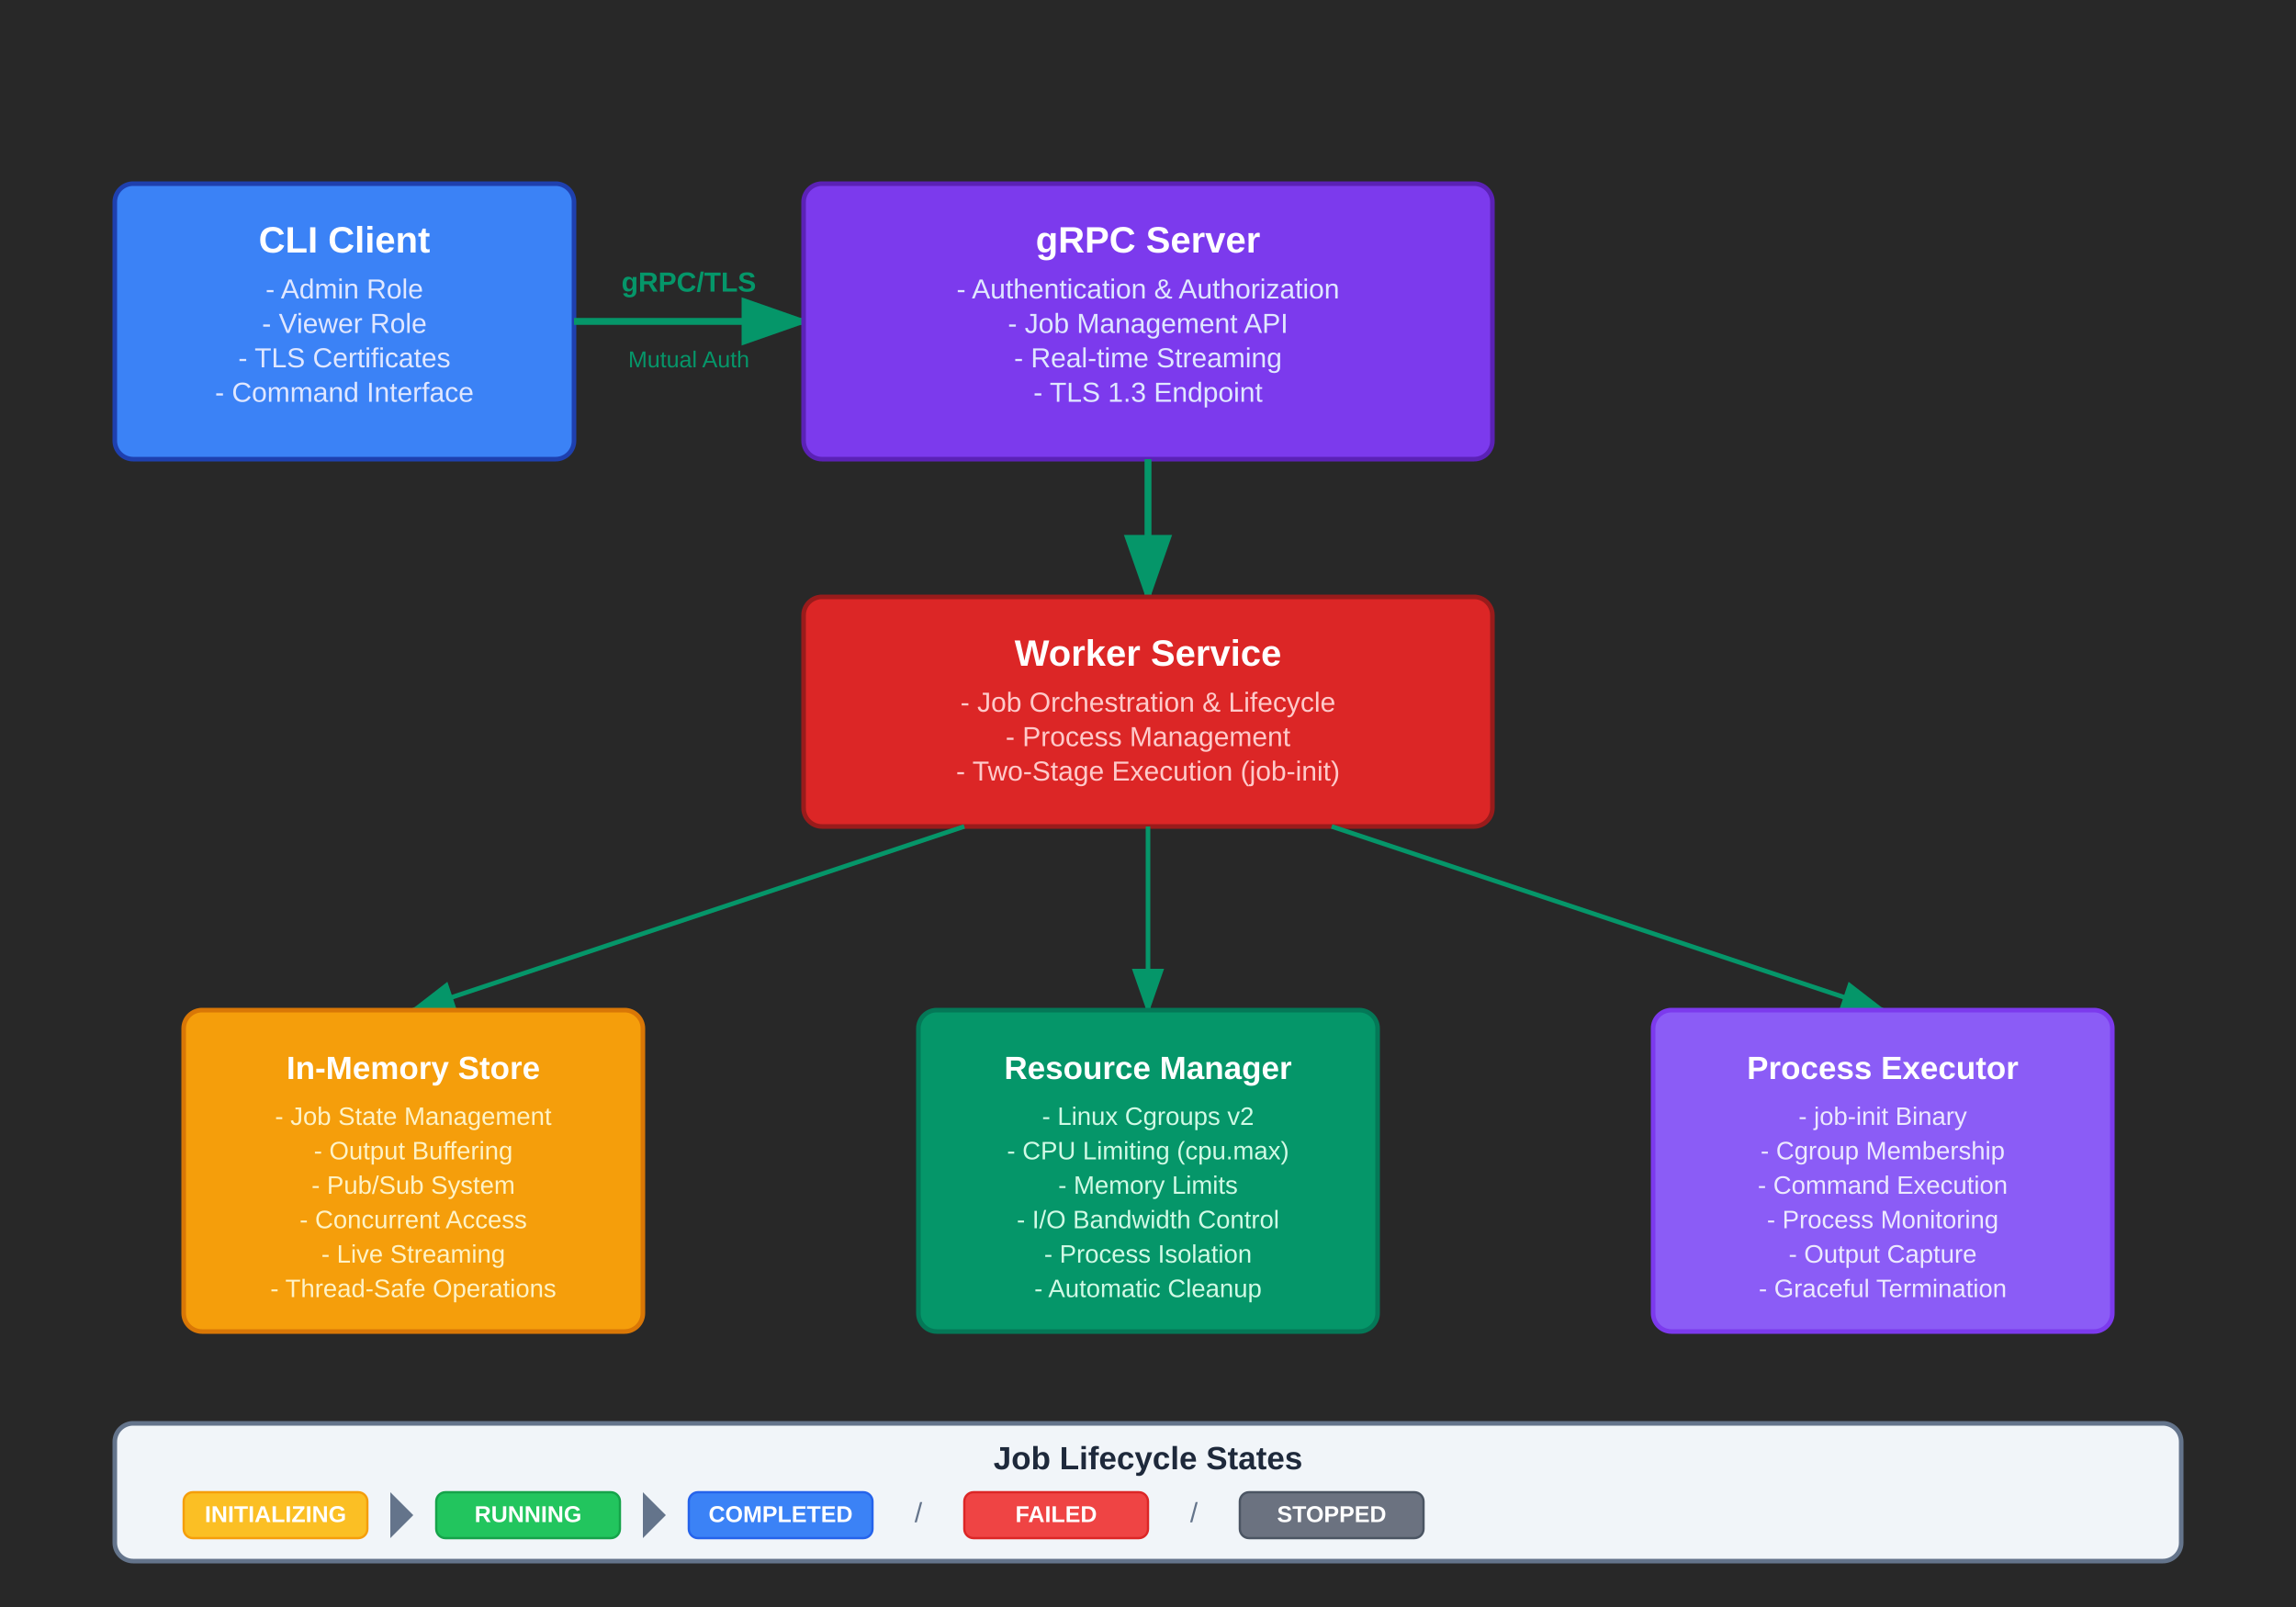
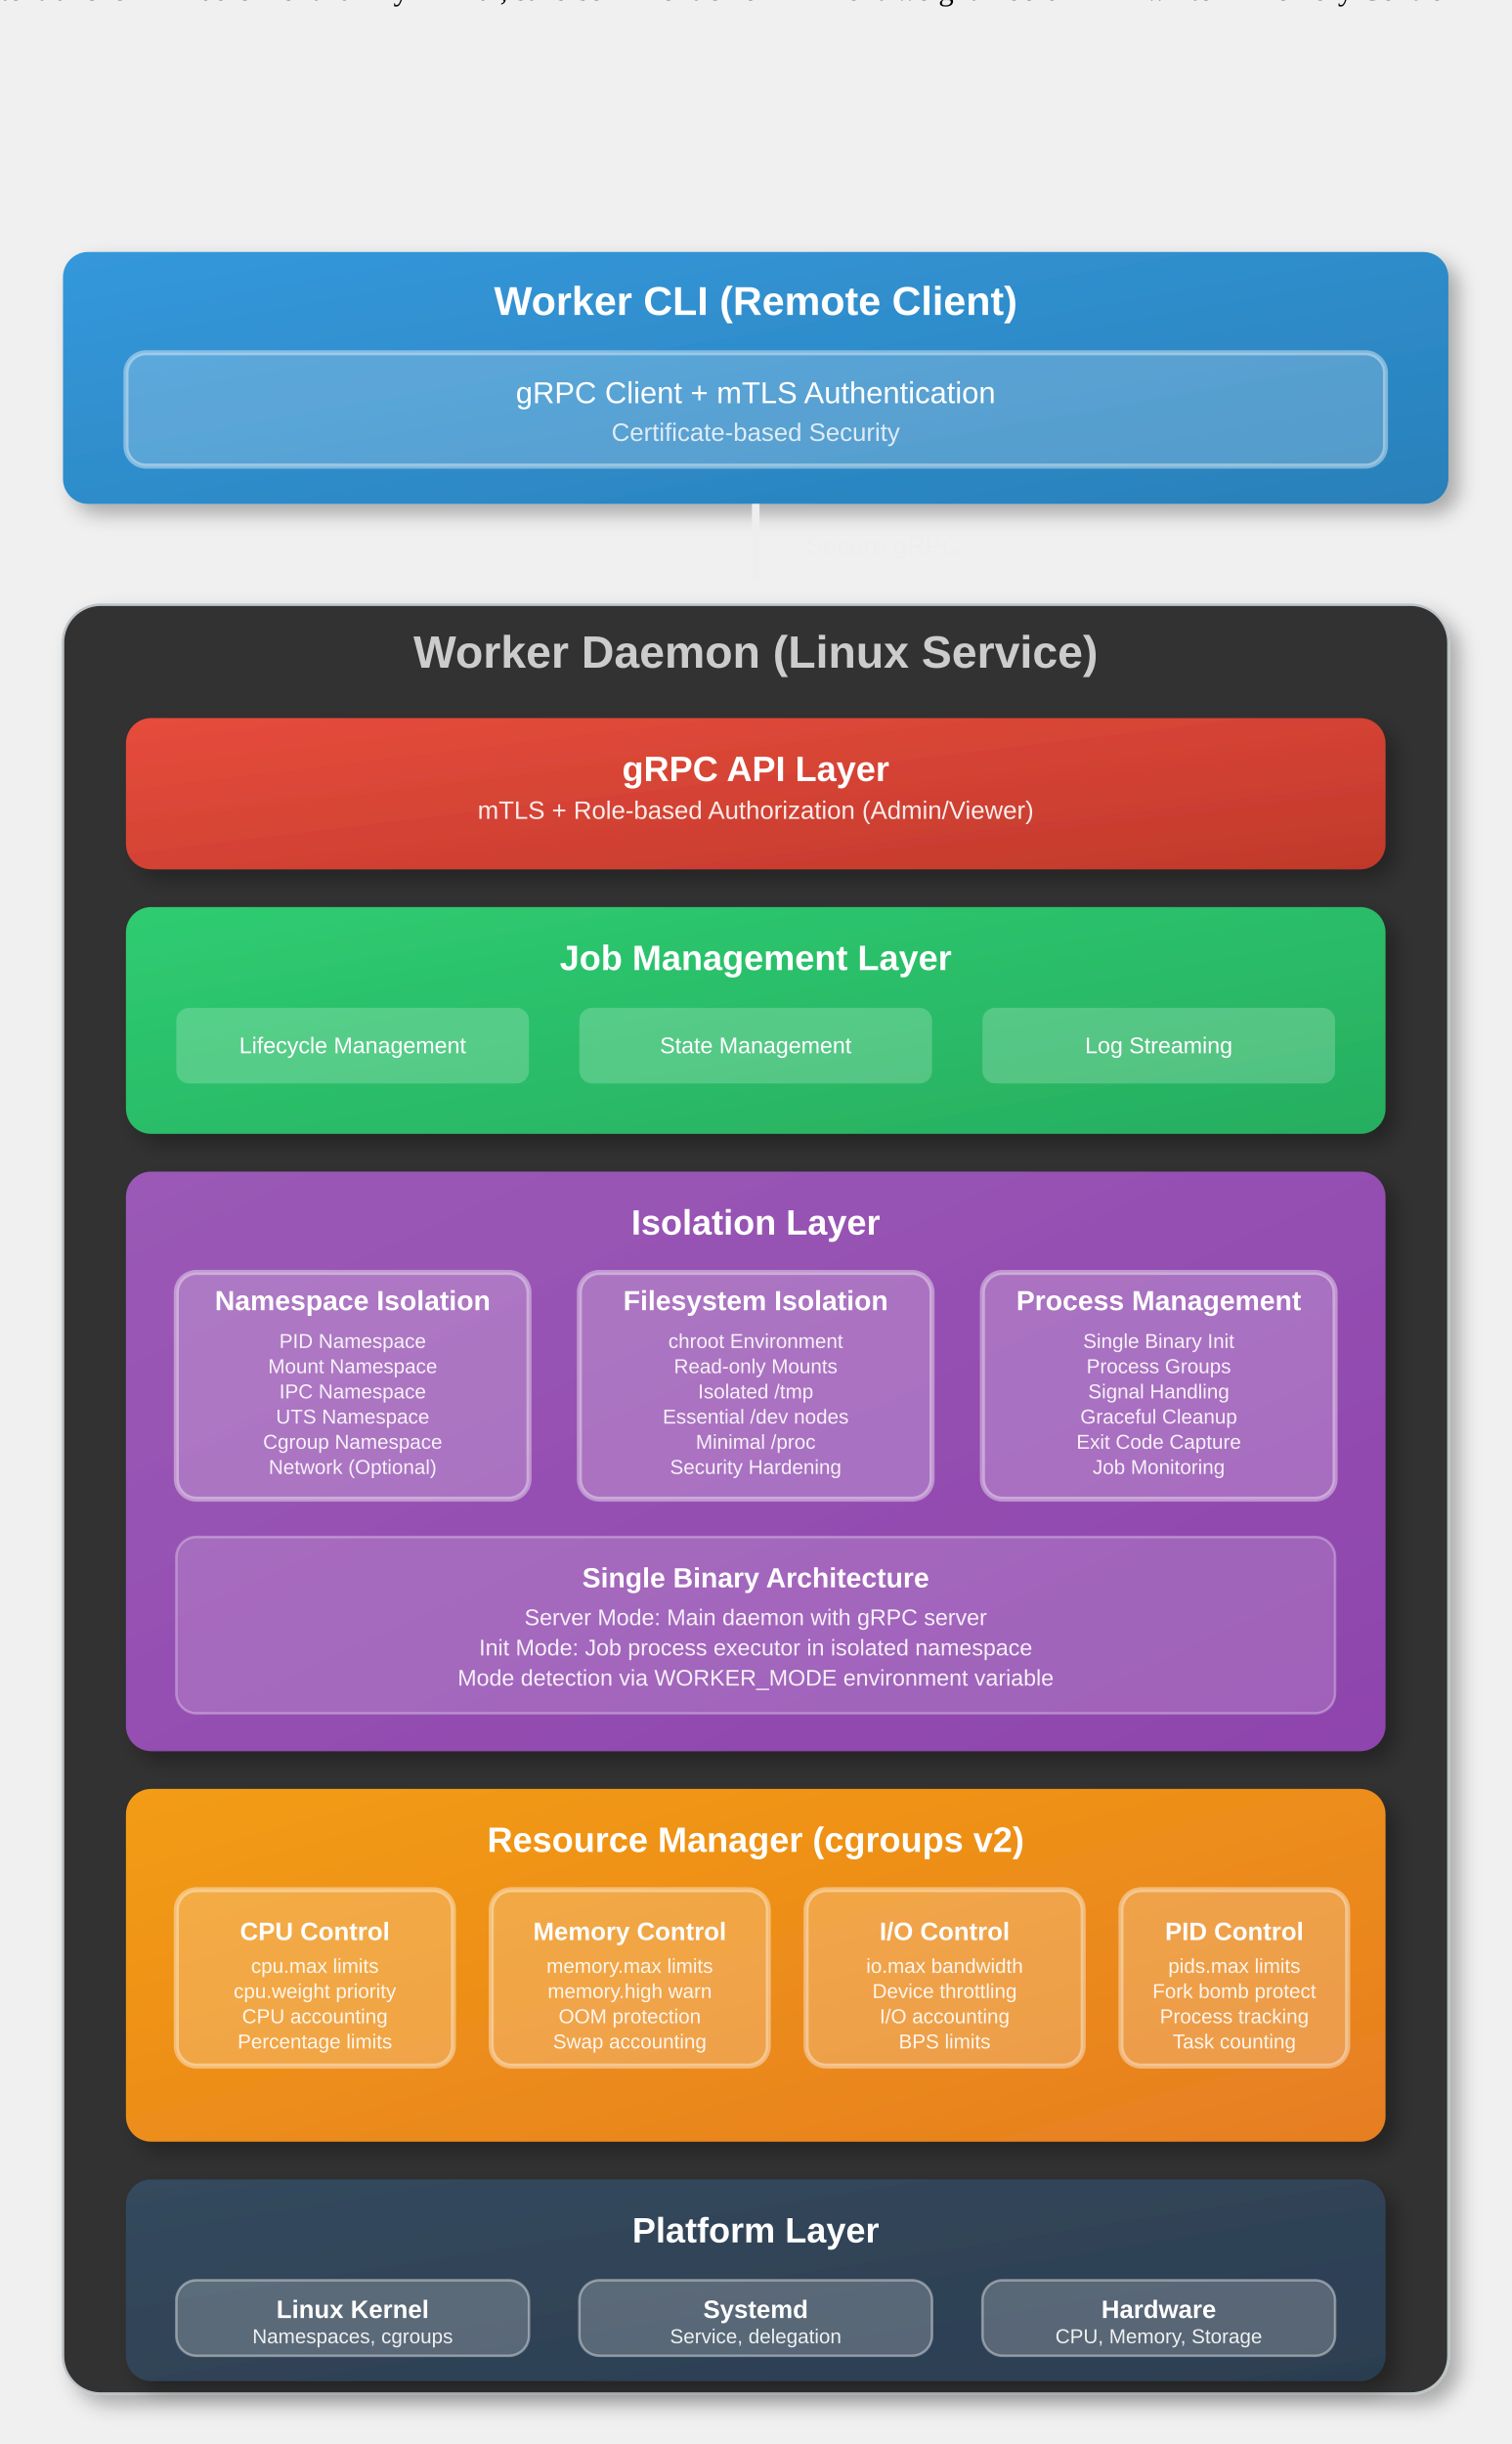
- <svg xmlns="http://www.w3.org/2000/svg" viewBox="0 0 1000 700">
-   <rect width="1000" height="700" fill="#282828" />
-   <g id="client-layer">
-     <rect x="50" y="80" width="200" height="120" rx="8" fill="#3b82f6" stroke="#1e40af" stroke-width="2" />
-     <text x="150" y="110" text-anchor="middle" font-family="Arial, sans-serif" font-size="16" font-weight="bold" fill="white">
-             CLI Client
-         </text>
-     <text x="150" y="130" text-anchor="middle" font-family="Arial, sans-serif" font-size="12" fill="#e0e7ff">
-             - Admin Role
-         </text>
-     <text x="150" y="145" text-anchor="middle" font-family="Arial, sans-serif" font-size="12" fill="#e0e7ff">
-             - Viewer Role
-         </text>
-     <text x="150" y="160" text-anchor="middle" font-family="Arial, sans-serif" font-size="12" fill="#e0e7ff">
-             - TLS Certificates
-         </text>
-     <text x="150" y="175" text-anchor="middle" font-family="Arial, sans-serif" font-size="12" fill="#e0e7ff">
-             - Command Interface
-         </text>
-   </g>
-   <g id="grpc-connection">
-     <line x1="250" y1="140" x2="350" y2="140" stroke="#059669" stroke-width="3" marker-end="url(#arrowhead)" />
-     <text x="300" y="127" text-anchor="middle" font-family="Arial, sans-serif" font-size="12" font-weight="bold" fill="#059669">
-             gRPC/TLS
-         </text>
-     <text x="300" y="160" text-anchor="middle" font-family="Arial, sans-serif" font-size="10" fill="#059669">
-             Mutual Auth
-         </text>
-   </g>
-   <g id="server-layer">
-     <rect x="350" y="80" width="300" height="120" rx="8" fill="#7c3aed" stroke="#5b21b6" stroke-width="2" />
-     <text x="500" y="110" text-anchor="middle" font-family="Arial, sans-serif" font-size="16" font-weight="bold" fill="white">
-             gRPC Server
-         </text>
-     <text x="500" y="130" text-anchor="middle" font-family="Arial, sans-serif" font-size="12" fill="#e0e7ff">
-             - Authentication &amp; Authorization
-         </text>
-     <text x="500" y="145" text-anchor="middle" font-family="Arial, sans-serif" font-size="12" fill="#e0e7ff">
-             - Job Management API
-         </text>
-     <text x="500" y="160" text-anchor="middle" font-family="Arial, sans-serif" font-size="12" fill="#e0e7ff">
-             - Real-time Streaming
-         </text>
-     <text x="500" y="175" text-anchor="middle" font-family="Arial, sans-serif" font-size="12" fill="#e0e7ff">
-             - TLS 1.3 Endpoint
-         </text>
-   </g>
-   <g id="service-connection">
-     <line x1="500" y1="200" x2="500" y2="260" stroke="#059669" stroke-width="3" marker-end="url(#arrowhead)" />
-   </g>
-   <g id="job-worker-service">
-     <rect x="350" y="260" width="300" height="100" rx="8" fill="#dc2626" stroke="#991b1b" stroke-width="2" />
-     <text x="500" y="290" text-anchor="middle" font-family="Arial, sans-serif" font-size="16" font-weight="bold" fill="white">
-             Worker Service
-         </text>
-     <text x="500" y="310" text-anchor="middle" font-family="Arial, sans-serif" font-size="12" fill="#fecaca">
-             - Job Orchestration &amp; Lifecycle
-         </text>
-     <text x="500" y="325" text-anchor="middle" font-family="Arial, sans-serif" font-size="12" fill="#fecaca">
-             - Process Management
-         </text>
-     <text x="500" y="340" text-anchor="middle" font-family="Arial, sans-serif" font-size="12" fill="#fecaca">
-             - Two-Stage Execution (job-init)
-         </text>
-   </g>
-   <g id="component-connections">
-     <line x1="420" y1="360" x2="180" y2="440" stroke="#059669" stroke-width="2" marker-end="url(#arrowhead)" />
-     <line x1="500" y1="360" x2="500" y2="440" stroke="#059669" stroke-width="2" marker-end="url(#arrowhead)" />
-     <line x1="580" y1="360" x2="820" y2="440" stroke="#059669" stroke-width="2" marker-end="url(#arrowhead)" />
-   </g>
-   <g id="components">
-     <rect x="80" y="440" width="200" height="140" rx="8" fill="#f59e0b" stroke="#d97706" stroke-width="2" />
-     <text x="180" y="470" text-anchor="middle" font-family="Arial, sans-serif" font-size="14" font-weight="bold" fill="white">
-             In-Memory Store
-         </text>
-     <text x="180" y="490" text-anchor="middle" font-family="Arial, sans-serif" font-size="11" fill="#fef3c7">
-             - Job State Management
-         </text>
-     <text x="180" y="505" text-anchor="middle" font-family="Arial, sans-serif" font-size="11" fill="#fef3c7">
-             - Output Buffering
-         </text>
-     <text x="180" y="520" text-anchor="middle" font-family="Arial, sans-serif" font-size="11" fill="#fef3c7">
-             - Pub/Sub System
-         </text>
-     <text x="180" y="535" text-anchor="middle" font-family="Arial, sans-serif" font-size="11" fill="#fef3c7">
-             - Concurrent Access
-         </text>
-     <text x="180" y="550" text-anchor="middle" font-family="Arial, sans-serif" font-size="11" fill="#fef3c7">
-             - Live Streaming
-         </text>
-     <text x="180" y="565" text-anchor="middle" font-family="Arial, sans-serif" font-size="11" fill="#fef3c7">
-             - Thread-Safe Operations
-         </text>
-     <rect x="400" y="440" width="200" height="140" rx="8" fill="#059669" stroke="#047857" stroke-width="2" />
-     <text x="500" y="470" text-anchor="middle" font-family="Arial, sans-serif" font-size="14" font-weight="bold" fill="white">
-             Resource Manager
-         </text>
-     <text x="500" y="490" text-anchor="middle" font-family="Arial, sans-serif" font-size="11" fill="#d1fae5">
-             - Linux Cgroups v2
-         </text>
-     <text x="500" y="505" text-anchor="middle" font-family="Arial, sans-serif" font-size="11" fill="#d1fae5">
-             - CPU Limiting (cpu.max)
-         </text>
-     <text x="500" y="520" text-anchor="middle" font-family="Arial, sans-serif" font-size="11" fill="#d1fae5">
-             - Memory Limits
-         </text>
-     <text x="500" y="535" text-anchor="middle" font-family="Arial, sans-serif" font-size="11" fill="#d1fae5">
-             - I/O Bandwidth Control
-         </text>
-     <text x="500" y="550" text-anchor="middle" font-family="Arial, sans-serif" font-size="11" fill="#d1fae5">
-             - Process Isolation
-         </text>
-     <text x="500" y="565" text-anchor="middle" font-family="Arial, sans-serif" font-size="11" fill="#d1fae5">
-             - Automatic Cleanup
-         </text>
-     <rect x="720" y="440" width="200" height="140" rx="8" fill="#8b5cf6" stroke="#7c3aed" stroke-width="2" />
-     <text x="820" y="470" text-anchor="middle" font-family="Arial, sans-serif" font-size="14" font-weight="bold" fill="white">
-             Process Executor
-         </text>
-     <text x="820" y="490" text-anchor="middle" font-family="Arial, sans-serif" font-size="11" fill="#ede9fe">
-             - job-init Binary
-         </text>
-     <text x="820" y="505" text-anchor="middle" font-family="Arial, sans-serif" font-size="11" fill="#ede9fe">
-             - Cgroup Membership
-         </text>
-     <text x="820" y="520" text-anchor="middle" font-family="Arial, sans-serif" font-size="11" fill="#ede9fe">
-             - Command Execution
-         </text>
-     <text x="820" y="535" text-anchor="middle" font-family="Arial, sans-serif" font-size="11" fill="#ede9fe">
-             - Process Monitoring
-         </text>
-     <text x="820" y="550" text-anchor="middle" font-family="Arial, sans-serif" font-size="11" fill="#ede9fe">
-             - Output Capture
-         </text>
-     <text x="820" y="565" text-anchor="middle" font-family="Arial, sans-serif" font-size="11" fill="#ede9fe">
-             - Graceful Termination
-         </text>
-   </g>
-   <g id="lifecycle">
-     <rect x="50" y="620" width="900" height="60" rx="8" fill="#f1f5f9" stroke="#64748b" stroke-width="2" />
-     <text x="500" y="640" text-anchor="middle" font-family="Arial, sans-serif" font-size="14" font-weight="bold" fill="#1e293b">
-             Job Lifecycle States
-         </text>
-     <g id="states">
-       <rect x="80" y="650" width="80" height="20" rx="4" fill="#fbbf24" stroke="#f59e0b" />
-       <text x="120" y="663" text-anchor="middle" font-family="Arial, sans-serif" font-size="10" font-weight="bold" fill="white">INITIALIZING
-             </text>
-       <polygon points="170,650 180,660 170,670" fill="#64748b" />
-       <rect x="190" y="650" width="80" height="20" rx="4" fill="#22c55e" stroke="#16a34a" />
-       <text x="230" y="663" text-anchor="middle" font-family="Arial, sans-serif" font-size="10" font-weight="bold" fill="white">RUNNING
-             </text>
-       <polygon points="280,650 290,660 280,670" fill="#64748b" />
-       <rect x="300" y="650" width="80" height="20" rx="4" fill="#3b82f6" stroke="#2563eb" />
-       <text x="340" y="663" text-anchor="middle" font-family="Arial, sans-serif" font-size="10" font-weight="bold" fill="white">COMPLETED
-             </text>
-       <text x="400" y="663" text-anchor="middle" font-family="Arial, sans-serif" font-size="12" fill="#64748b">/
-             </text>
-       <rect x="420" y="650" width="80" height="20" rx="4" fill="#ef4444" stroke="#dc2626" />
-       <text x="460" y="663" text-anchor="middle" font-family="Arial, sans-serif" font-size="10" font-weight="bold" fill="white">FAILED
-             </text>
-       <text x="520" y="663" text-anchor="middle" font-family="Arial, sans-serif" font-size="12" fill="#64748b">/
-             </text>
-       <rect x="540" y="650" width="80" height="20" rx="4" fill="#6b7280" stroke="#4b5563" />
-       <text x="580" y="663" text-anchor="middle" font-family="Arial, sans-serif" font-size="10" font-weight="bold" fill="white">STOPPED
-             </text>
-     </g>
-   </g>
+ <svg xmlns="http://www.w3.org/2000/svg" width="600" height="970">
  <defs>
-     <marker id="arrowhead" markerWidth="10" markerHeight="7" refX="9" refY="3.5" orient="auto">
-       <polygon points="0 0, 10 3.5, 0 7" fill="#059669" />
-     </marker>
+     <linearGradient id="clientGrad" x1="0%" y1="0%" x2="100%" y2="100%">
+       <stop offset="0%" style="stop-color:#3498db;stop-opacity:1" />
+       <stop offset="100%" style="stop-color:#2980b9;stop-opacity:1" />
+     </linearGradient>
+     <linearGradient id="apiGrad" x1="0%" y1="0%" x2="100%" y2="100%">
+       <stop offset="0%" style="stop-color:#e74c3c;stop-opacity:1" />
+       <stop offset="100%" style="stop-color:#c0392b;stop-opacity:1" />
+     </linearGradient>
+     <linearGradient id="jobGrad" x1="0%" y1="0%" x2="100%" y2="100%">
+       <stop offset="0%" style="stop-color:#2ecc71;stop-opacity:1" />
+       <stop offset="100%" style="stop-color:#27ae60;stop-opacity:1" />
+     </linearGradient>
+     <linearGradient id="isolationGrad" x1="0%" y1="0%" x2="100%" y2="100%">
+       <stop offset="0%" style="stop-color:#9b59b6;stop-opacity:1" />
+       <stop offset="100%" style="stop-color:#8e44ad;stop-opacity:1" />
+     </linearGradient>
+     <linearGradient id="resourceGrad" x1="0%" y1="0%" x2="100%" y2="100%">
+       <stop offset="0%" style="stop-color:#f39c12;stop-opacity:1" />
+       <stop offset="100%" style="stop-color:#e67e22;stop-opacity:1" />
+     </linearGradient>
+     <linearGradient id="platformGrad" x1="0%" y1="0%" x2="100%" y2="100%">
+       <stop offset="0%" style="stop-color:#34495e;stop-opacity:1" />
+       <stop offset="100%" style="stop-color:#2c3e50;stop-opacity:1" />
+     </linearGradient>
+     <filter id="shadow" x="-20%" y="-20%" width="140%" height="140%">
+       <feDropShadow dx="4" dy="4" stdDeviation="4" flood-color="rgba(0,0,0,0.3)" />
+     </filter>
  </defs>
+   <rect x="25" y="100" width="550" height="100" rx="10" ry="10" fill="url(#clientGrad)" filter="url(#shadow)" />
+   <text x="300" y="125" text-anchor="middle" font-family="Arial, sans-serif" font-size="16" font-weight="bold" fill="white">
+         Worker CLI (Remote Client)
+     </text>
+   <rect x="50" y="140" width="500" height="45" rx="8" ry="8" fill="rgba(255,255,255,0.2)" stroke="rgba(255,255,255,0.4)" stroke-width="2" />
+   <text x="300" y="160" text-anchor="middle" font-family="Arial, sans-serif" font-size="12" fill="white">
+         gRPC Client + mTLS Authentication
+     </text>
+   <text x="300" y="175" text-anchor="middle" font-family="Arial, sans-serif" font-size="10" fill="rgba(255,255,255,0.8)">
+         Certificate-based Security
+     </text>
+   <path d="M 300 200 L 300 230" stroke="#eee" stroke-width="3" marker-end="url(#arrowhead)" fill="none" />
+   <text x="320" y="220" font-family="Arial, sans-serif" font-size="10" fill="#eee">Secure gRPC</text>
+   <rect x="25" y="240" width="550" height="710" rx="15" ry="15" fill="#333" stroke="#bdc3c7" stroke-width="1" filter="url(#shadow)" />
+   <text x="300" y="265" text-anchor="middle" font-family="Arial, sans-serif" font-size="18" font-weight="bold" fill="#ccc">
+         Worker Daemon (Linux Service)
+     </text>
+   <rect x="50" y="285" width="500" height="60" rx="10" ry="10" fill="url(#apiGrad)" filter="url(#shadow)" />
+   <text x="300" y="310" text-anchor="middle" font-family="Arial, sans-serif" font-size="14" font-weight="bold" fill="white">
+         gRPC API Layer
+     </text>
+   <text x="300" y="325" text-anchor="middle" font-family="Arial, sans-serif" font-size="10" fill="rgba(255,255,255,0.9)">
+         mTLS + Role-based Authorization (Admin/Viewer)
+     </text>
+   <rect x="50" y="360" width="500" height="90" rx="10" ry="10" fill="url(#jobGrad)" filter="url(#shadow)" />
+   <text x="300" y="385" text-anchor="middle" font-family="Arial, sans-serif" font-size="14" font-weight="bold" fill="white">
+         Job Management Layer
+     </text>
+   <rect x="70" y="400" width="140" height="30" rx="5" ry="5" fill="rgba(255,255,255,0.2)" />
+   <text x="140" y="418" text-anchor="middle" font-family="Arial, sans-serif" font-size="9" fill="white">Lifecycle
+         Management
+     </text>
+   <rect x="230" y="400" width="140" height="30" rx="5" ry="5" fill="rgba(255,255,255,0.2)" />
+   <text x="300" y="418" text-anchor="middle" font-family="Arial, sans-serif" font-size="9" fill="white">State
+         Management
+     </text>
+   <rect x="390" y="400" width="140" height="30" rx="5" ry="5" fill="rgba(255,255,255,0.2)" />
+   <text x="460" y="418" text-anchor="middle" font-family="Arial, sans-serif" font-size="9" fill="white">Log
+         Streaming
+     </text>
+   <rect x="50" y="465" width="500" height="230" rx="10" ry="10" fill="url(#isolationGrad)" filter="url(#shadow)" />
+   <text x="300" y="490" text-anchor="middle" font-family="Arial, sans-serif" font-size="14" font-weight="bold" fill="white">
+         Isolation Layer
+     </text>
+   <rect x="70" y="505" width="140" height="90" rx="8" ry="8" fill="rgba(255,255,255,0.2)" stroke="rgba(255,255,255,0.4)" stroke-width="2" />
+   <text x="140" y="520" text-anchor="middle" font-family="Arial, sans-serif" font-size="11" font-weight="bold" fill="white">
+         Namespace Isolation
+     </text>
+   <text x="140" y="535" text-anchor="middle" font-family="Arial, sans-serif" font-size="8" fill="rgba(255,255,255,0.9)">
+         PID Namespace
+     </text>
+   <text x="140" y="545" text-anchor="middle" font-family="Arial, sans-serif" font-size="8" fill="rgba(255,255,255,0.9)">
+         Mount Namespace
+     </text>
+   <text x="140" y="555" text-anchor="middle" font-family="Arial, sans-serif" font-size="8" fill="rgba(255,255,255,0.9)">
+         IPC Namespace
+     </text>
+   <text x="140" y="565" text-anchor="middle" font-family="Arial, sans-serif" font-size="8" fill="rgba(255,255,255,0.9)">
+         UTS Namespace
+     </text>
+   <text x="140" y="575" text-anchor="middle" font-family="Arial, sans-serif" font-size="8" fill="rgba(255,255,255,0.9)">
+         Cgroup Namespace
+     </text>
+   <text x="140" y="585" text-anchor="middle" font-family="Arial, sans-serif" font-size="8" fill="rgba(255,255,255,0.9)">
+         Network (Optional)
+     </text>
+   <rect x="230" y="505" width="140" height="90" rx="8" ry="8" fill="rgba(255,255,255,0.2)" stroke="rgba(255,255,255,0.4)" stroke-width="2" />
+   <text x="300" y="520" text-anchor="middle" font-family="Arial, sans-serif" font-size="11" font-weight="bold" fill="white">
+         Filesystem Isolation
+     </text>
+   <text x="300" y="535" text-anchor="middle" font-family="Arial, sans-serif" font-size="8" fill="rgba(255,255,255,0.9)">
+         chroot Environment
+     </text>
+   <text x="300" y="545" text-anchor="middle" font-family="Arial, sans-serif" font-size="8" fill="rgba(255,255,255,0.9)">
+         Read-only Mounts
+     </text>
+   <text x="300" y="555" text-anchor="middle" font-family="Arial, sans-serif" font-size="8" fill="rgba(255,255,255,0.9)">
+         Isolated /tmp
+     </text>
+   <text x="300" y="565" text-anchor="middle" font-family="Arial, sans-serif" font-size="8" fill="rgba(255,255,255,0.9)">
+         Essential /dev nodes
+     </text>
+   <text x="300" y="575" text-anchor="middle" font-family="Arial, sans-serif" font-size="8" fill="rgba(255,255,255,0.9)">
+         Minimal /proc
+     </text>
+   <text x="300" y="585" text-anchor="middle" font-family="Arial, sans-serif" font-size="8" fill="rgba(255,255,255,0.9)">
+         Security Hardening
+     </text>
+   <rect x="390" y="505" width="140" height="90" rx="8" ry="8" fill="rgba(255,255,255,0.2)" stroke="rgba(255,255,255,0.4)" stroke-width="2" />
+   <text x="460" y="520" text-anchor="middle" font-family="Arial, sans-serif" font-size="11" font-weight="bold" fill="white">
+         Process Management
+     </text>
+   <text x="460" y="535" text-anchor="middle" font-family="Arial, sans-serif" font-size="8" fill="rgba(255,255,255,0.9)">
+         Single Binary Init
+     </text>
+   <text x="460" y="545" text-anchor="middle" font-family="Arial, sans-serif" font-size="8" fill="rgba(255,255,255,0.9)">
+         Process Groups
+     </text>
+   <text x="460" y="555" text-anchor="middle" font-family="Arial, sans-serif" font-size="8" fill="rgba(255,255,255,0.9)">
+         Signal Handling
+     </text>
+   <text x="460" y="565" text-anchor="middle" font-family="Arial, sans-serif" font-size="8" fill="rgba(255,255,255,0.9)">
+         Graceful Cleanup
+     </text>
+   <text x="460" y="575" text-anchor="middle" font-family="Arial, sans-serif" font-size="8" fill="rgba(255,255,255,0.9)">
+         Exit Code Capture
+     </text>
+   <text x="460" y="585" text-anchor="middle" font-family="Arial, sans-serif" font-size="8" fill="rgba(255,255,255,0.9)">
+         Job Monitoring
+     </text>
+   <rect x="70" y="610" width="460" height="70" rx="8" ry="8" fill="rgba(255,255,255,0.15)" stroke="rgba(255,255,255,0.3)" stroke-width="1" />
+   <text x="300" y="630" text-anchor="middle" font-family="Arial, sans-serif" font-size="11" font-weight="bold" fill="white">
+         Single Binary Architecture
+     </text>
+   <text x="300" y="645" text-anchor="middle" font-family="Arial, sans-serif" font-size="9" fill="rgba(255,255,255,0.9)">
+         Server Mode: Main daemon with gRPC server
+     </text>
+   <text x="300" y="657" text-anchor="middle" font-family="Arial, sans-serif" font-size="9" fill="rgba(255,255,255,0.9)">
+         Init Mode: Job process executor in isolated namespace
+     </text>
+   <text x="300" y="669" text-anchor="middle" font-family="Arial, sans-serif" font-size="9" fill="rgba(255,255,255,0.9)">
+         Mode detection via WORKER_MODE environment variable
+     </text>
+   <rect x="50" y="710" width="500" height="140" rx="10" ry="10" fill="url(#resourceGrad)" filter="url(#shadow)" />
+   <text x="300" y="735" text-anchor="middle" font-family="Arial, sans-serif" font-size="14" font-weight="bold" fill="white">
+         Resource Manager (cgroups v2)
+     </text>
+   <rect x="70" y="750" width="110" height="70" rx="8" ry="8" fill="rgba(255,255,255,0.2)" stroke="rgba(255,255,255,0.4)" stroke-width="2" />
+   <text x="125" y="770" text-anchor="middle" font-family="Arial, sans-serif" font-size="10" font-weight="bold" fill="white">
+         CPU Control
+     </text>
+   <text x="125" y="783" text-anchor="middle" font-family="Arial, sans-serif" font-size="8" fill="rgba(255,255,255,0.9)">
+         cpu.max limits
+     </text>
+   <text x="125" y="793" text-anchor="middle" font-family="Arial, sans-serif" font-size="8" fill="rgba(255,255,255,0.9)">
+         cpu.weight priority
+     </text>
+   <text x="125" y="803" text-anchor="middle" font-family="Arial, sans-serif" font-size="8" fill="rgba(255,255,255,0.9)">
+         CPU accounting
+     </text>
+   <text x="125" y="813" text-anchor="middle" font-family="Arial, sans-serif" font-size="8" fill="rgba(255,255,255,0.9)">
+         Percentage limits
+     </text>
+   <rect x="195" y="750" width="110" height="70" rx="8" ry="8" fill="rgba(255,255,255,0.2)" stroke="rgba(255,255,255,0.4)" stroke-width="2" />
+   <text x="250" y="770" text-anchor="middle" font-family="Arial, sans-serif" font-size="10" font-weight="bold" fill="white">
+         Memory Control
+     </text>
+   <text x="250" y="783" text-anchor="middle" font-family="Arial, sans-serif" font-size="8" fill="rgba(255,255,255,0.9)">
+         memory.max limits
+     </text>
+   <text x="250" y="793" text-anchor="middle" font-family="Arial, sans-serif" font-size="8" fill="rgba(255,255,255,0.9)">
+         memory.high warn
+     </text>
+   <text x="250" y="803" text-anchor="middle" font-family="Arial, sans-serif" font-size="8" fill="rgba(255,255,255,0.9)">
+         OOM protection
+     </text>
+   <text x="250" y="813" text-anchor="middle" font-family="Arial, sans-serif" font-size="8" fill="rgba(255,255,255,0.9)">
+         Swap accounting
+     </text>
+   <rect x="320" y="750" width="110" height="70" rx="8" ry="8" fill="rgba(255,255,255,0.2)" stroke="rgba(255,255,255,0.4)" stroke-width="2" />
+   <text x="375" y="770" text-anchor="middle" font-family="Arial, sans-serif" font-size="10" font-weight="bold" fill="white">
+         I/O Control
+     </text>
+   <text x="375" y="783" text-anchor="middle" font-family="Arial, sans-serif" font-size="8" fill="rgba(255,255,255,0.9)">
+         io.max bandwidth
+     </text>
+   <text x="375" y="793" text-anchor="middle" font-family="Arial, sans-serif" font-size="8" fill="rgba(255,255,255,0.9)">
+         Device throttling
+     </text>
+   <text x="375" y="803" text-anchor="middle" font-family="Arial, sans-serif" font-size="8" fill="rgba(255,255,255,0.9)">
+         I/O accounting
+     </text>
+   <text x="375" y="813" text-anchor="middle" font-family="Arial, sans-serif" font-size="8" fill="rgba(255,255,255,0.9)">
+         BPS limits
+     </text>
+   <rect x="445" y="750" width="90" height="70" rx="8" ry="8" fill="rgba(255,255,255,0.2)" stroke="rgba(255,255,255,0.4)" stroke-width="2" />
+   <text x="490" y="770" text-anchor="middle" font-family="Arial, sans-serif" font-size="10" font-weight="bold" fill="white">
+         PID Control
+     </text>
+   <text x="490" y="783" text-anchor="middle" font-family="Arial, sans-serif" font-size="8" fill="rgba(255,255,255,0.9)">
+         pids.max limits
+     </text>
+   <text x="490" y="793" text-anchor="middle" font-family="Arial, sans-serif" font-size="8" fill="rgba(255,255,255,0.9)">
+         Fork bomb protect
+     </text>
+   <text x="490" y="803" text-anchor="middle" font-family="Arial, sans-serif" font-size="8" fill="rgba(255,255,255,0.9)">
+         Process tracking
+     </text>
+   <text x="490" y="813" text-anchor="middle" font-family="Arial, sans-serif" font-size="8" fill="rgba(255,255,255,0.9)">
+         Task counting
+     </text>
+   <text>text-anchor="middle" font-family="Arial, sans-serif" font-size="12" font-weight="bold" fill="white"&gt;
+         Memory Control
+     </text>
+   <text x="490" y="880" text-anchor="middle" font-family="Arial, sans-serif" font-size="10" fill="rgba(255,255,255,0.9)">
+         OOM protection
+     </text>
+   <rect x="630" y="810" width="240" height="80" rx="8" ry="8" fill="rgba(255,255,255,0.2)" stroke="rgba(255,255,255,0.4)" stroke-width="2" />
+   <text x="750" y="835" text-anchor="middle" font-family="Arial, sans-serif" font-size="12" font-weight="bold" fill="white">
+         I/O Control
+     </text>
+   <text x="750" y="850" text-anchor="middle" font-family="Arial, sans-serif" font-size="10" fill="rgba(255,255,255,0.9)">
+         io.max bandwidth
+     </text>
+   <text x="750" y="865" text-anchor="middle" font-family="Arial, sans-serif" font-size="10" fill="rgba(255,255,255,0.9)">
+         Device throttling
+     </text>
+   <text x="750" y="880" text-anchor="middle" font-family="Arial, sans-serif" font-size="10" fill="rgba(255,255,255,0.9)">
+         I/O accounting
+     </text>
+   <rect x="890" y="810" width="200" height="80" rx="8" ry="8" fill="rgba(255,255,255,0.2)" stroke="rgba(255,255,255,0.4)" stroke-width="2" />
+   <text x="990" y="835" text-anchor="middle" font-family="Arial, sans-serif" font-size="12" font-weight="bold" fill="white">
+         PID Control
+     </text>
+   <text x="990" y="850" text-anchor="middle" font-family="Arial, sans-serif" font-size="10" fill="rgba(255,255,255,0.9)">
+         pids.max limits
+     </text>
+   <text x="990" y="865" text-anchor="middle" font-family="Arial, sans-serif" font-size="10" fill="rgba(255,255,255,0.9)">
+         Fork bomb protection
+     </text>
+   <text x="990" y="880" text-anchor="middle" font-family="Arial, sans-serif" font-size="10" fill="rgba(255,255,255,0.9)">
+         Process tracking
+     </text>
+   <rect x="50" y="865" width="500" height="80" rx="10" ry="10" fill="url(#platformGrad)" filter="url(#shadow)" />
+   <text x="300" y="890" text-anchor="middle" font-family="Arial, sans-serif" font-size="14" font-weight="bold" fill="white">
+         Platform Layer
+     </text>
+   <rect x="70" y="905" width="140" height="30" rx="8" ry="8" fill="rgba(255,255,255,0.2)" stroke="rgba(255,255,255,0.4)" stroke-width="1" />
+   <text x="140" y="920" text-anchor="middle" font-family="Arial, sans-serif" font-size="10" font-weight="bold" fill="white">
+         Linux Kernel
+     </text>
+   <text x="140" y="930" text-anchor="middle" font-family="Arial, sans-serif" font-size="8" fill="rgba(255,255,255,0.9)">
+         Namespaces, cgroups
+     </text>
+   <rect x="230" y="905" width="140" height="30" rx="8" ry="8" fill="rgba(255,255,255,0.2)" stroke="rgba(255,255,255,0.4)" stroke-width="1" />
+   <text x="300" y="920" text-anchor="middle" font-family="Arial, sans-serif" font-size="10" font-weight="bold" fill="white">
+         Systemd
+     </text>
+   <text x="300" y="930" text-anchor="middle" font-family="Arial, sans-serif" font-size="8" fill="rgba(255,255,255,0.9)">
+         Service, delegation
+     </text>
+   <rect x="390" y="905" width="140" height="30" rx="8" ry="8" fill="rgba(255,255,255,0.2)" stroke="rgba(255,255,255,0.4)" stroke-width="1" />
+   <text x="460" y="920" text-anchor="middle" font-family="Arial, sans-serif" font-size="10" font-weight="bold" fill="white">
+         Hardware
+     </text>
+   <text x="460" y="930" text-anchor="middle" font-family="Arial, sans-serif" font-size="8" fill="rgba(255,255,255,0.9)">
+         CPU, Memory, Storage
+     </text>
</svg>
